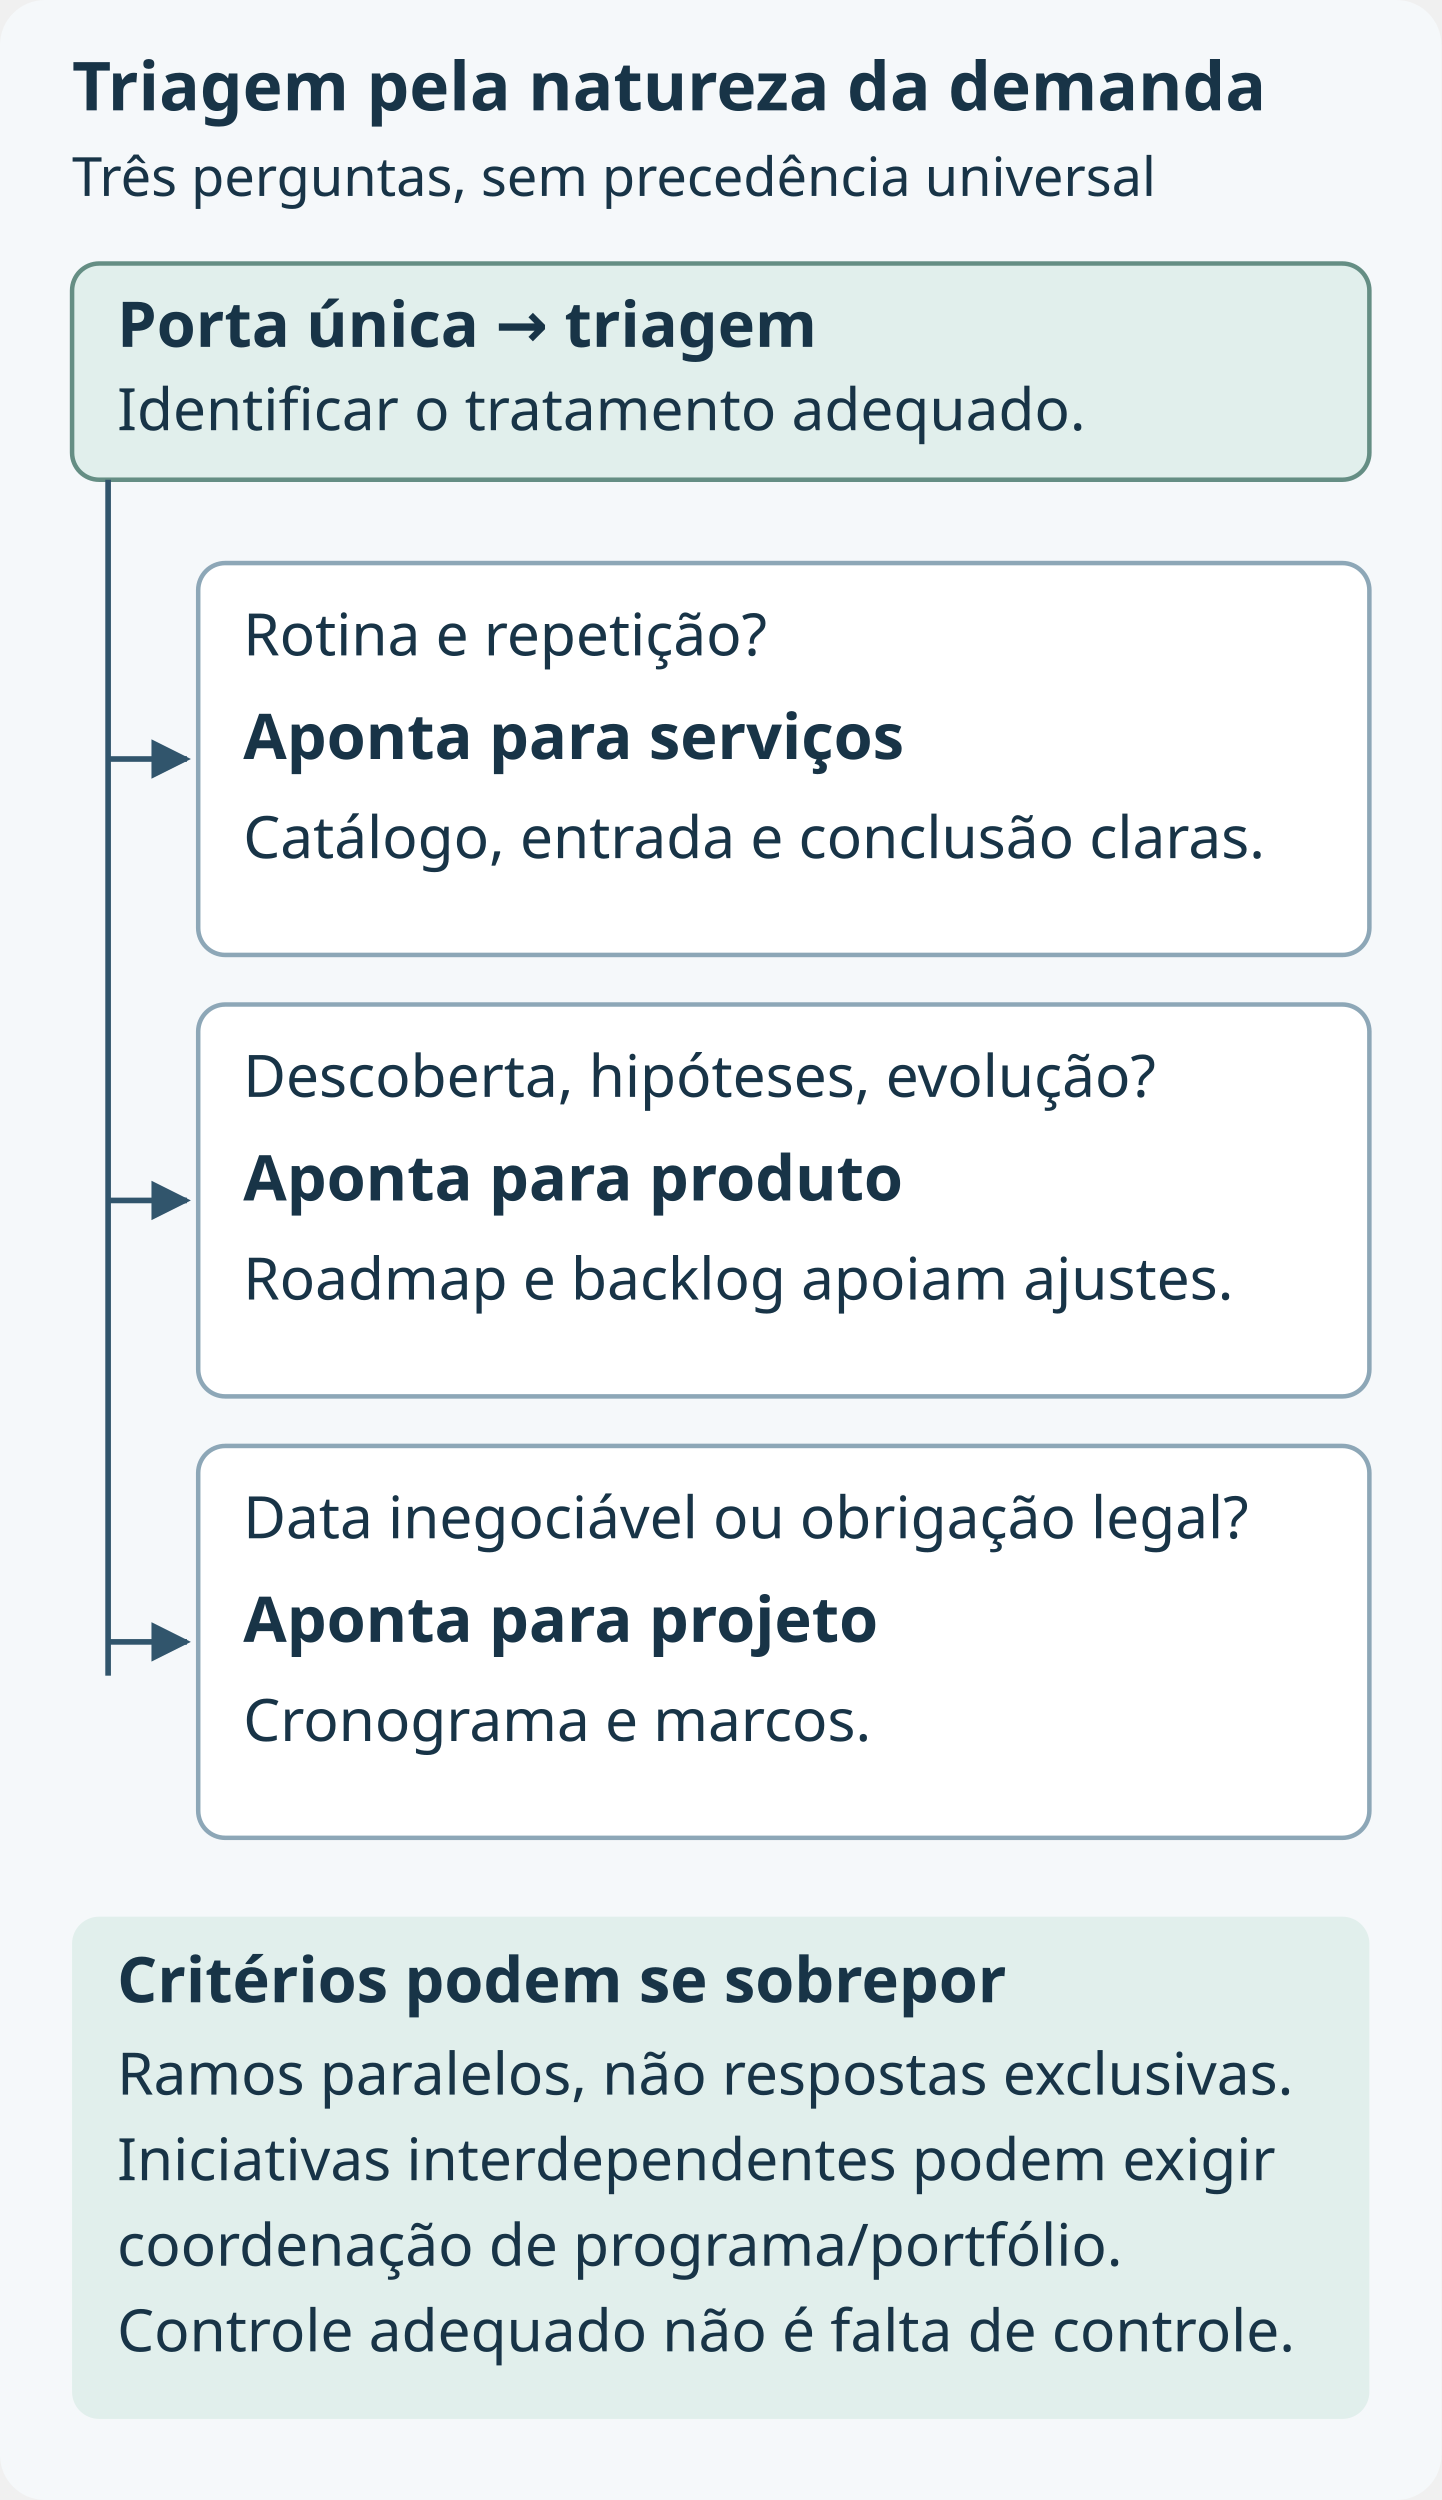
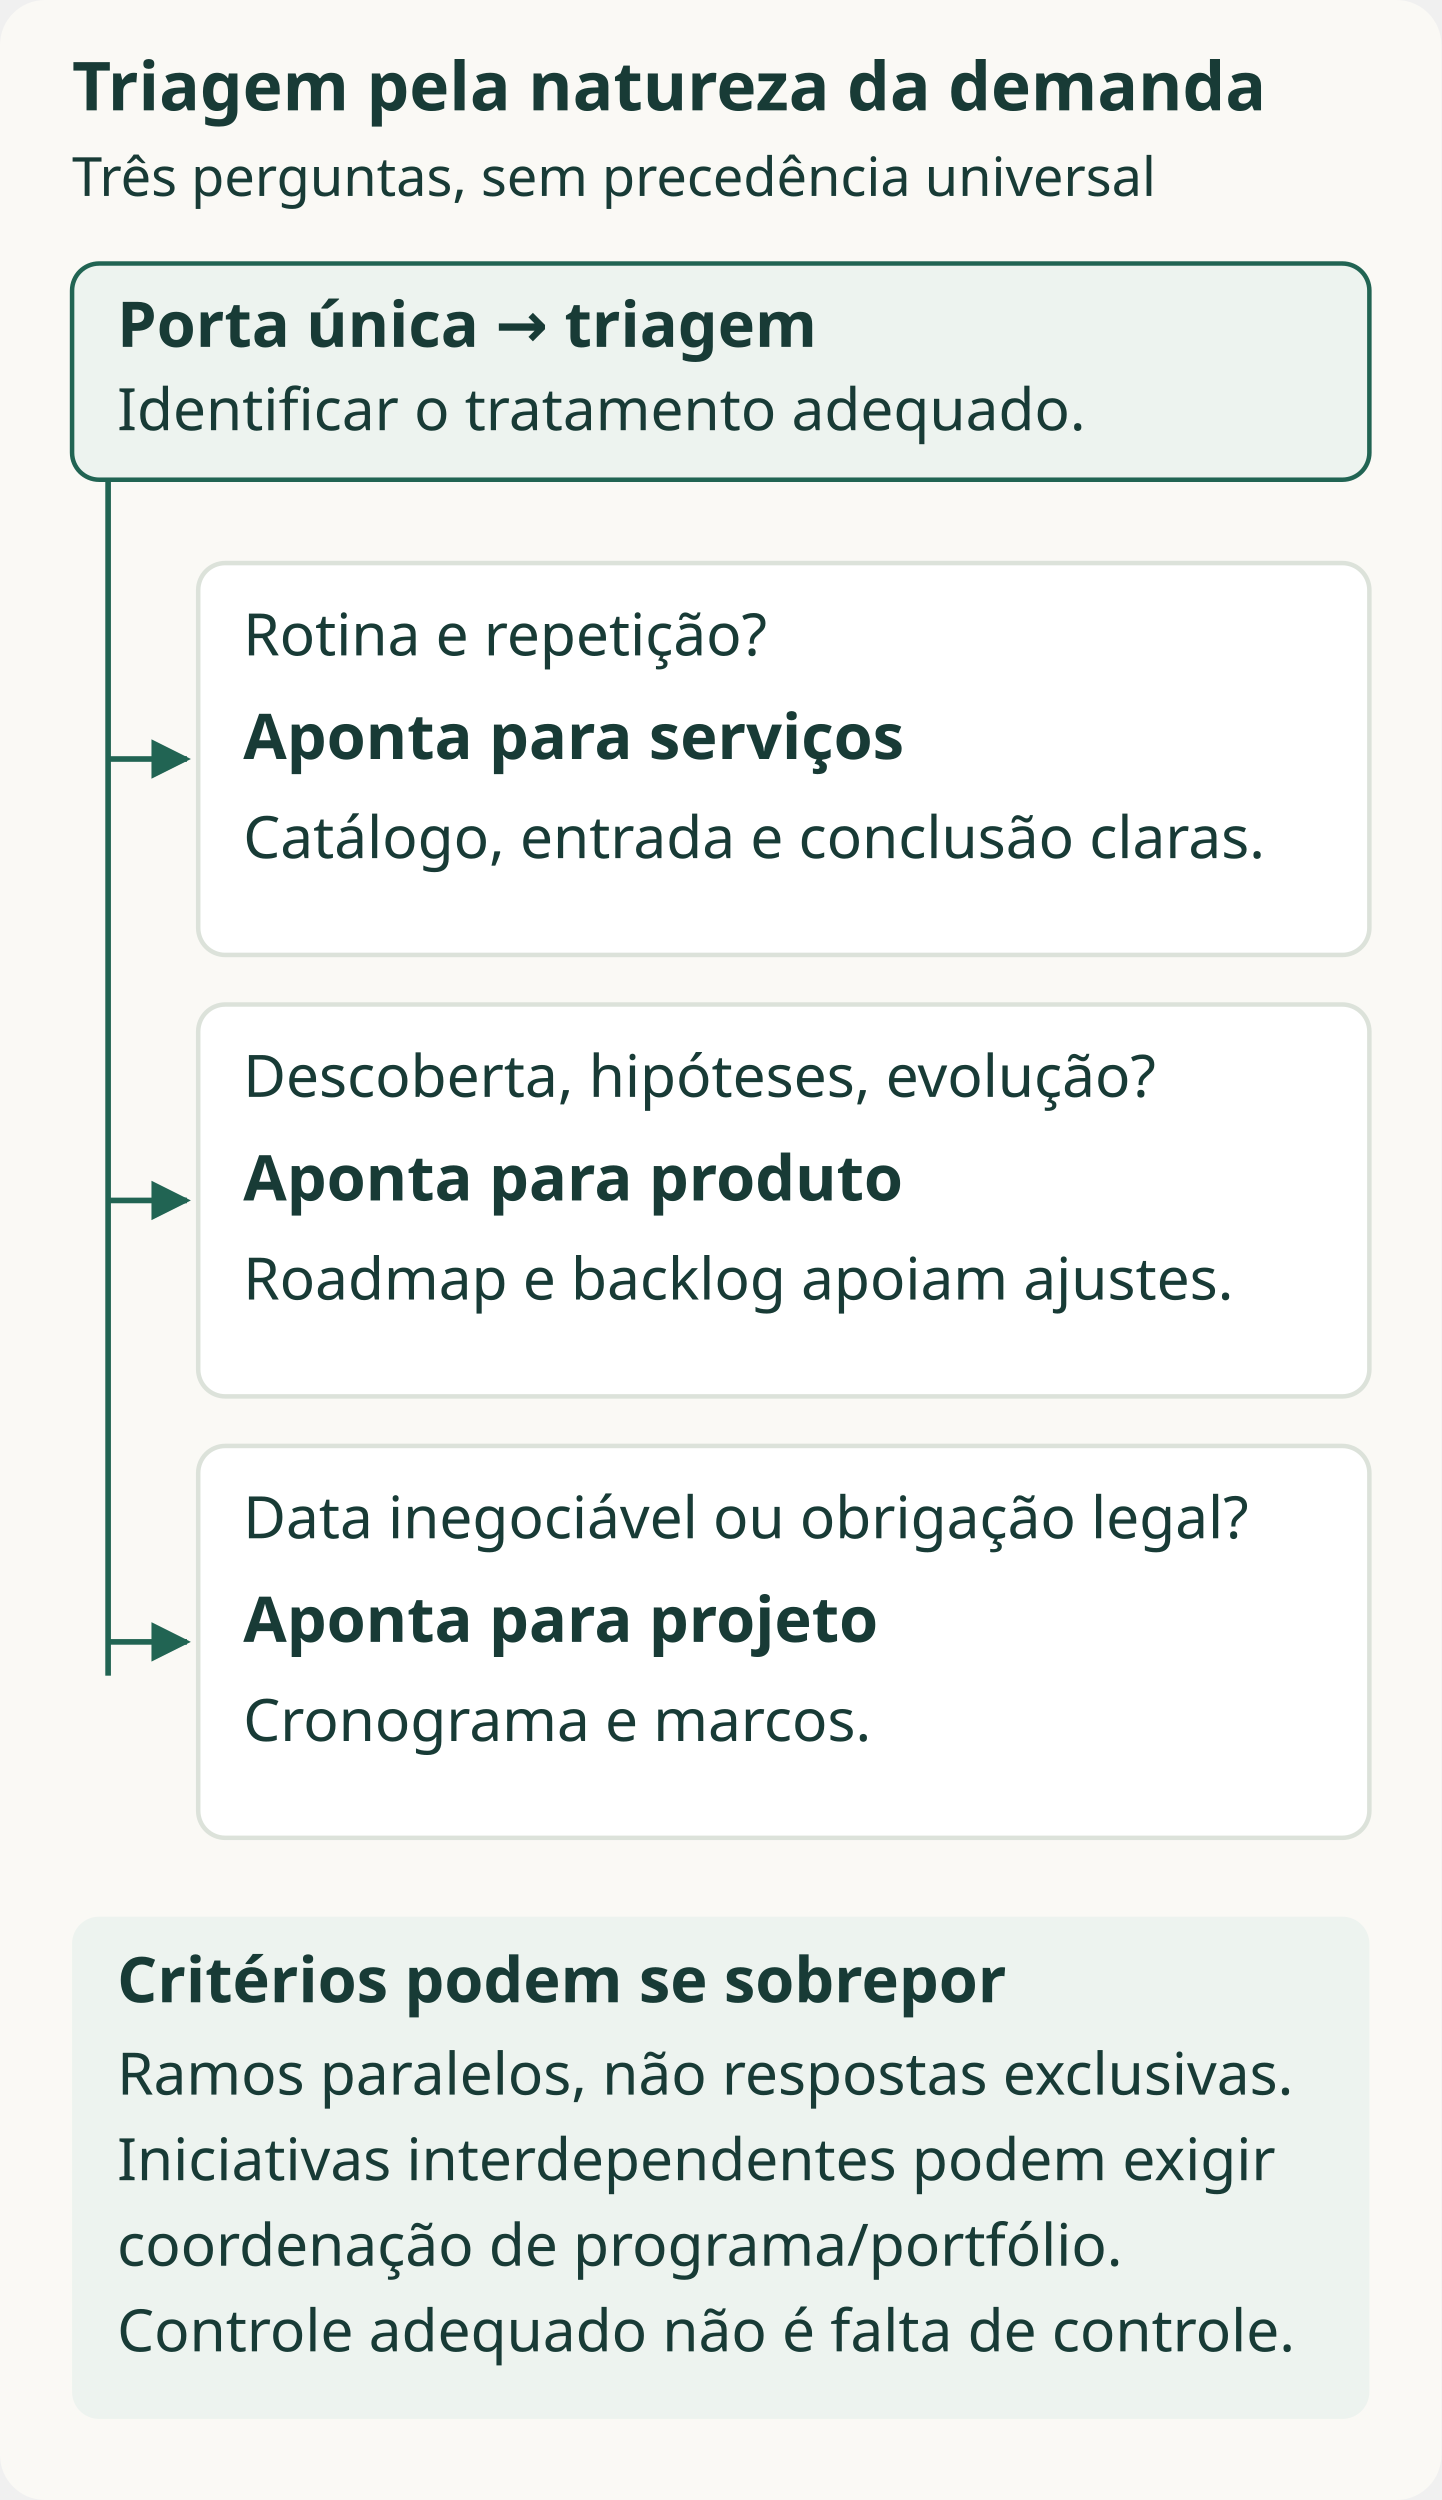
<svg xmlns="http://www.w3.org/2000/svg" viewBox="0 0 640 1110" width="640" height="1110" role="img" aria-labelledby="titulo descricao">
  <defs>
    <marker id="seta" viewBox="0 0 10 10" refX="9" refY="5" markerWidth="7" markerHeight="7" orient="auto">
-       <path d="M0 0L10 5L0 10Z" fill="#31556c" />
+       <path d="M0 0L10 5L0 10Z" fill="#216453" />
    </marker>
  </defs>
-   <rect width="640" height="1110" rx="20" fill="#f5f8fa" />
-   <g font-family="system-ui, sans-serif" fill="#183447">
+   <rect width="640" height="1110" rx="20" fill="#faf9f5" />
+   <g font-family="system-ui, sans-serif" fill="#183b36">
    <text x="32" y="49" font-size="30" font-weight="700">Triagem pela natureza da demanda</text>
    <text x="32" y="87" font-size="24">Três perguntas, sem precedência universal</text>
-     <rect x="32" y="117" width="576" height="96" rx="12" fill="#e1efec" stroke="#658e84" stroke-width="2" />
+     <rect x="32" y="117" width="576" height="96" rx="12" fill="#edf3ef" stroke="#216453" stroke-width="2" />
    <text x="52" y="154" font-size="28" font-weight="700">Porta única → triagem</text>
    <text x="52" y="191" font-size="26">Identificar o tratamento adequado.</text>
-     <g fill="none" stroke="#31556c" stroke-width="2.5">
+     <g fill="none" stroke="#216453" stroke-width="2.5">
      <path d="M48 213V744" />
      <path d="M48 337H83" marker-end="url(#seta)" />
      <path d="M48 533H83" marker-end="url(#seta)" />
      <path d="M48 729H83" marker-end="url(#seta)" />
    </g>
-     <g fill="#fff" stroke="#8da7b7" stroke-width="2">
+     <g fill="#fff" stroke="#dce2da" stroke-width="2">
      <rect x="88" y="250" width="520" height="174" rx="12" />
      <rect x="88" y="446" width="520" height="174" rx="12" />
      <rect x="88" y="642" width="520" height="174" rx="12" />
    </g>
    <g font-size="26">
      <text x="108" y="291">Rotina e repetição?</text>
      <text x="108" y="337" font-size="28" font-weight="700">Aponta para serviços</text>
      <text x="108" y="381">Catálogo, entrada e conclusão claras.</text>
      <text x="108" y="487">Descoberta, hipóteses, evolução?</text>
      <text x="108" y="533" font-size="28" font-weight="700">Aponta para produto</text>
      <text x="108" y="577">Roadmap e backlog apoiam ajustes.</text>
      <text x="108" y="683">Data inegociável ou obrigação legal?</text>
      <text x="108" y="729" font-size="28" font-weight="700">Aponta para projeto</text>
      <text x="108" y="773">Cronograma e marcos.</text>
    </g>
-     <rect x="32" y="851" width="576" height="223" rx="12" fill="#e1efec" />
+     <rect x="32" y="851" width="576" height="223" rx="12" fill="#edf3ef" />
    <text x="52" y="889" font-size="28" font-weight="700">Critérios podem se sobrepor</text>
    <g font-size="26">
      <text x="52" y="930">Ramos paralelos, não respostas exclusivas.</text>
      <text x="52" y="968">Iniciativas interdependentes podem exigir</text>
      <text x="52" y="1006">coordenação de programa/portfólio.</text>
      <text x="52" y="1044">Controle adequado não é falta de controle.</text>
    </g>
  </g>
</svg>
